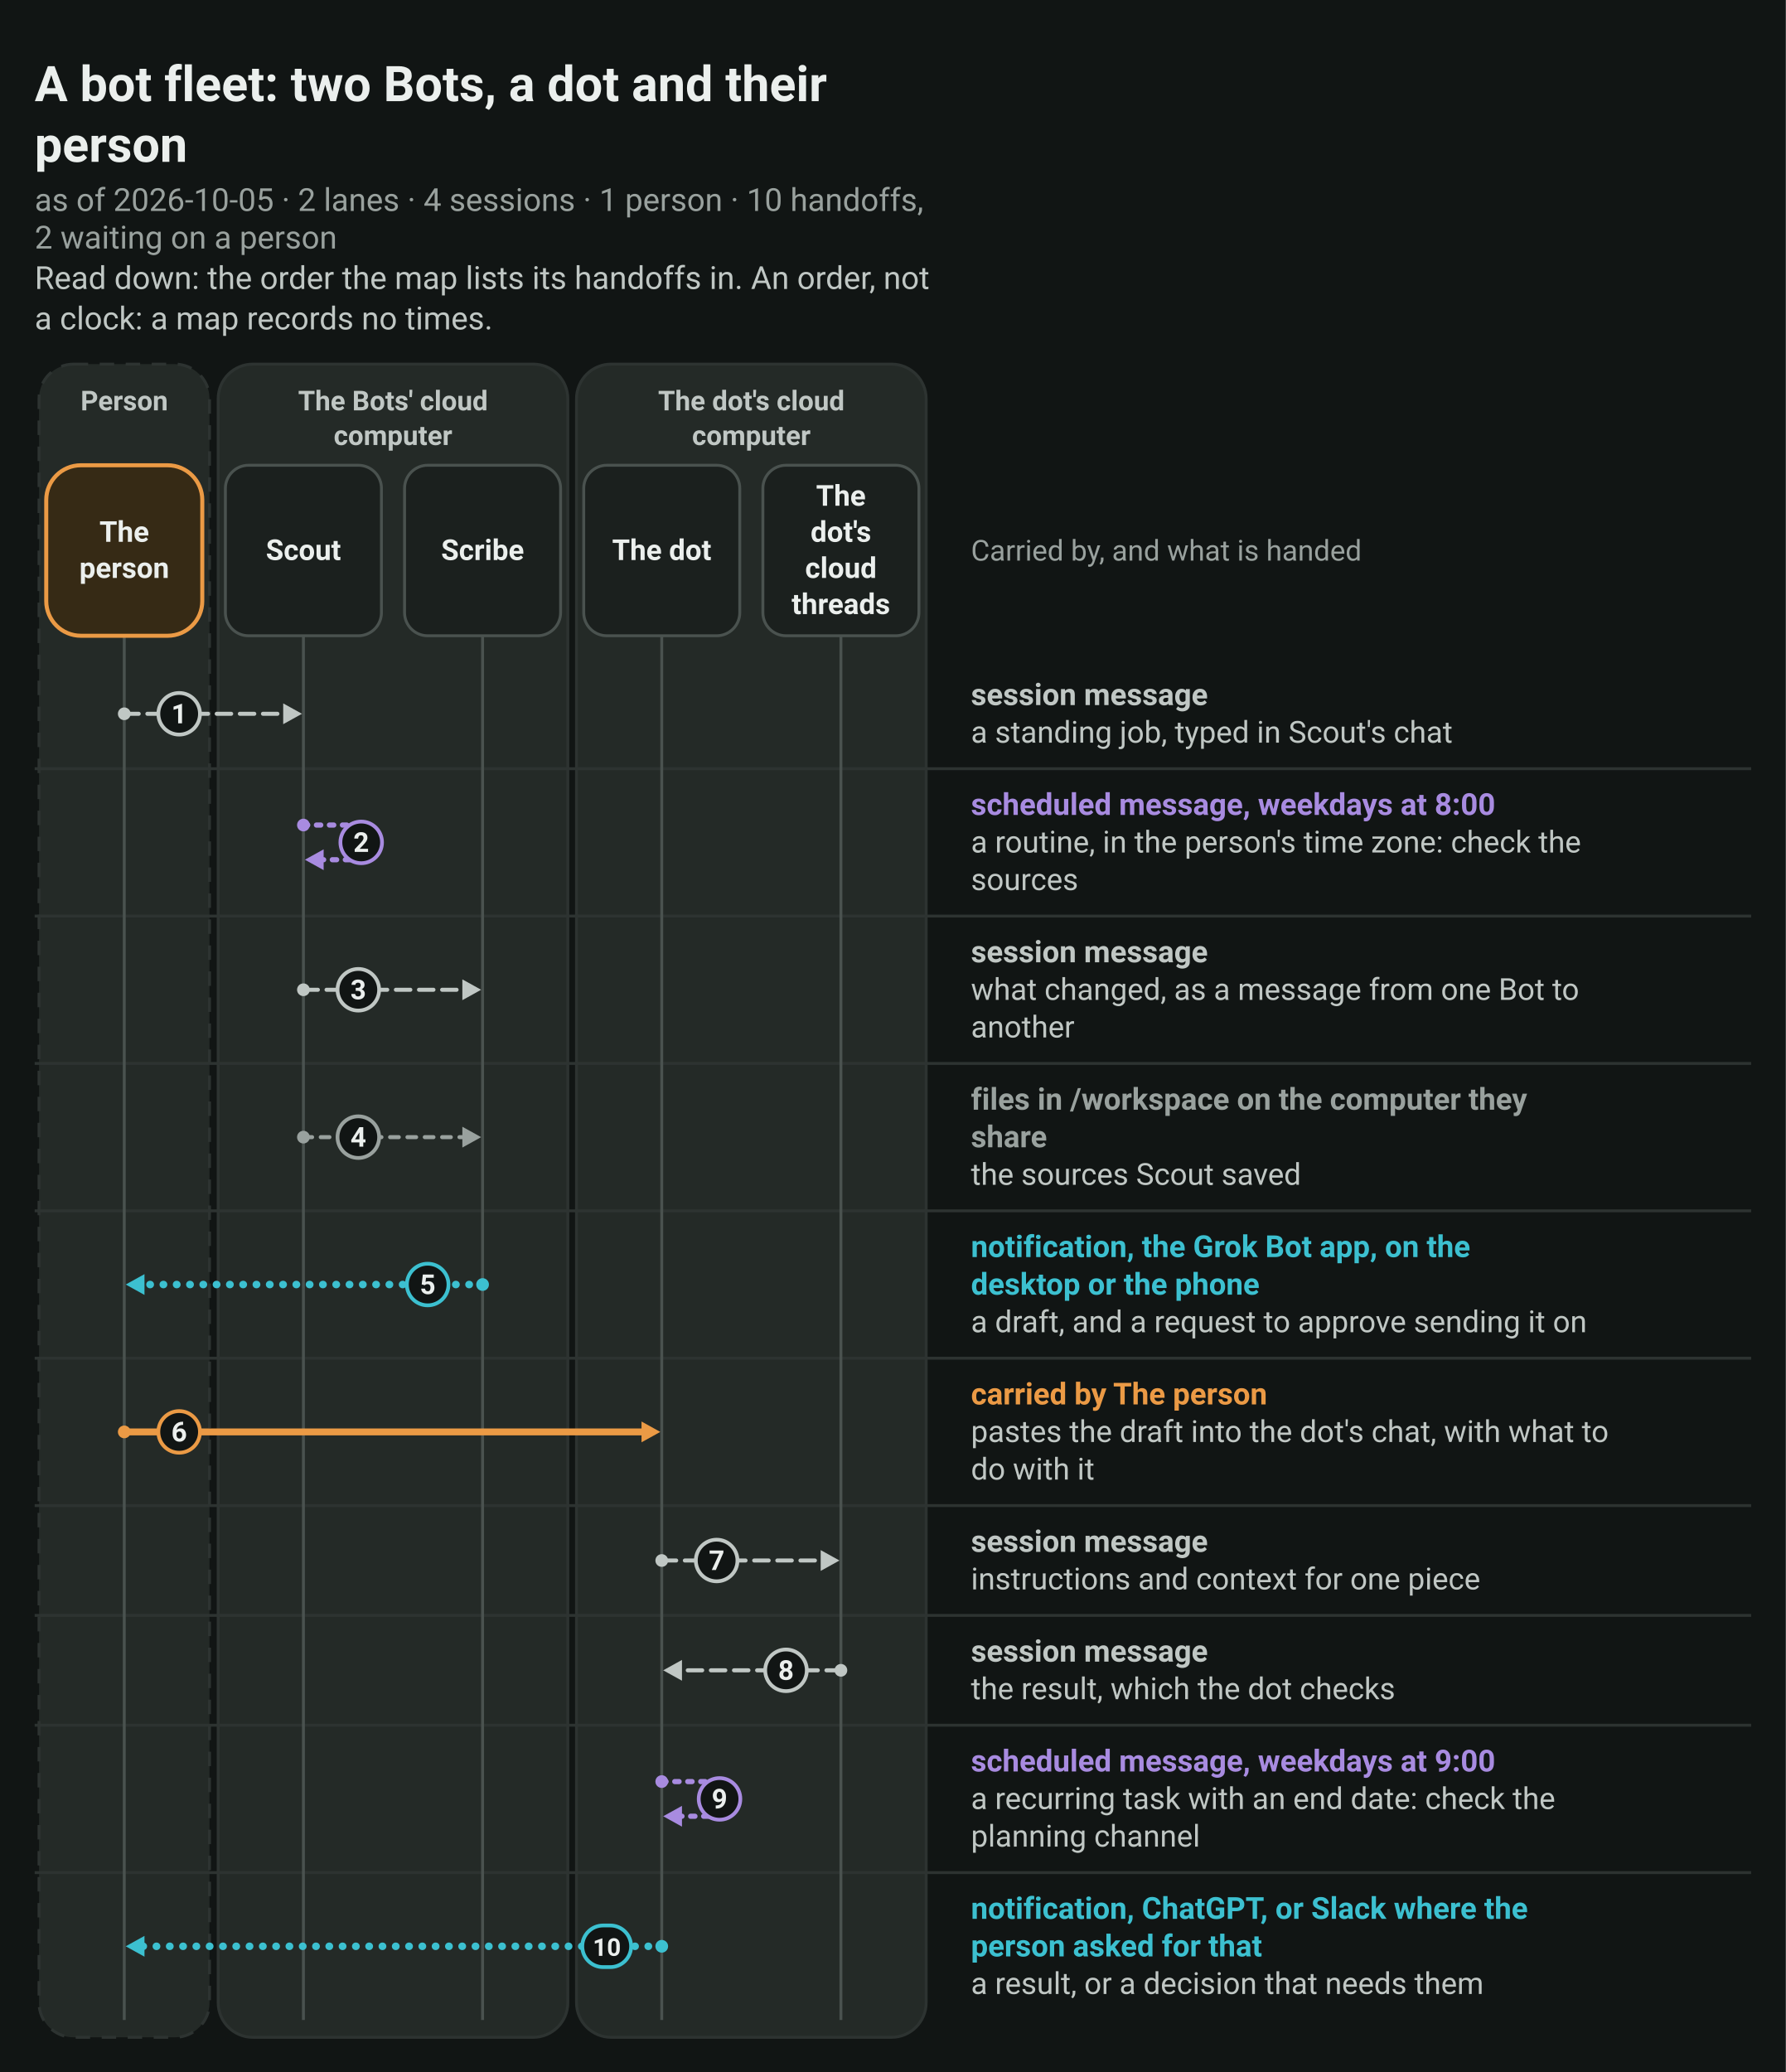
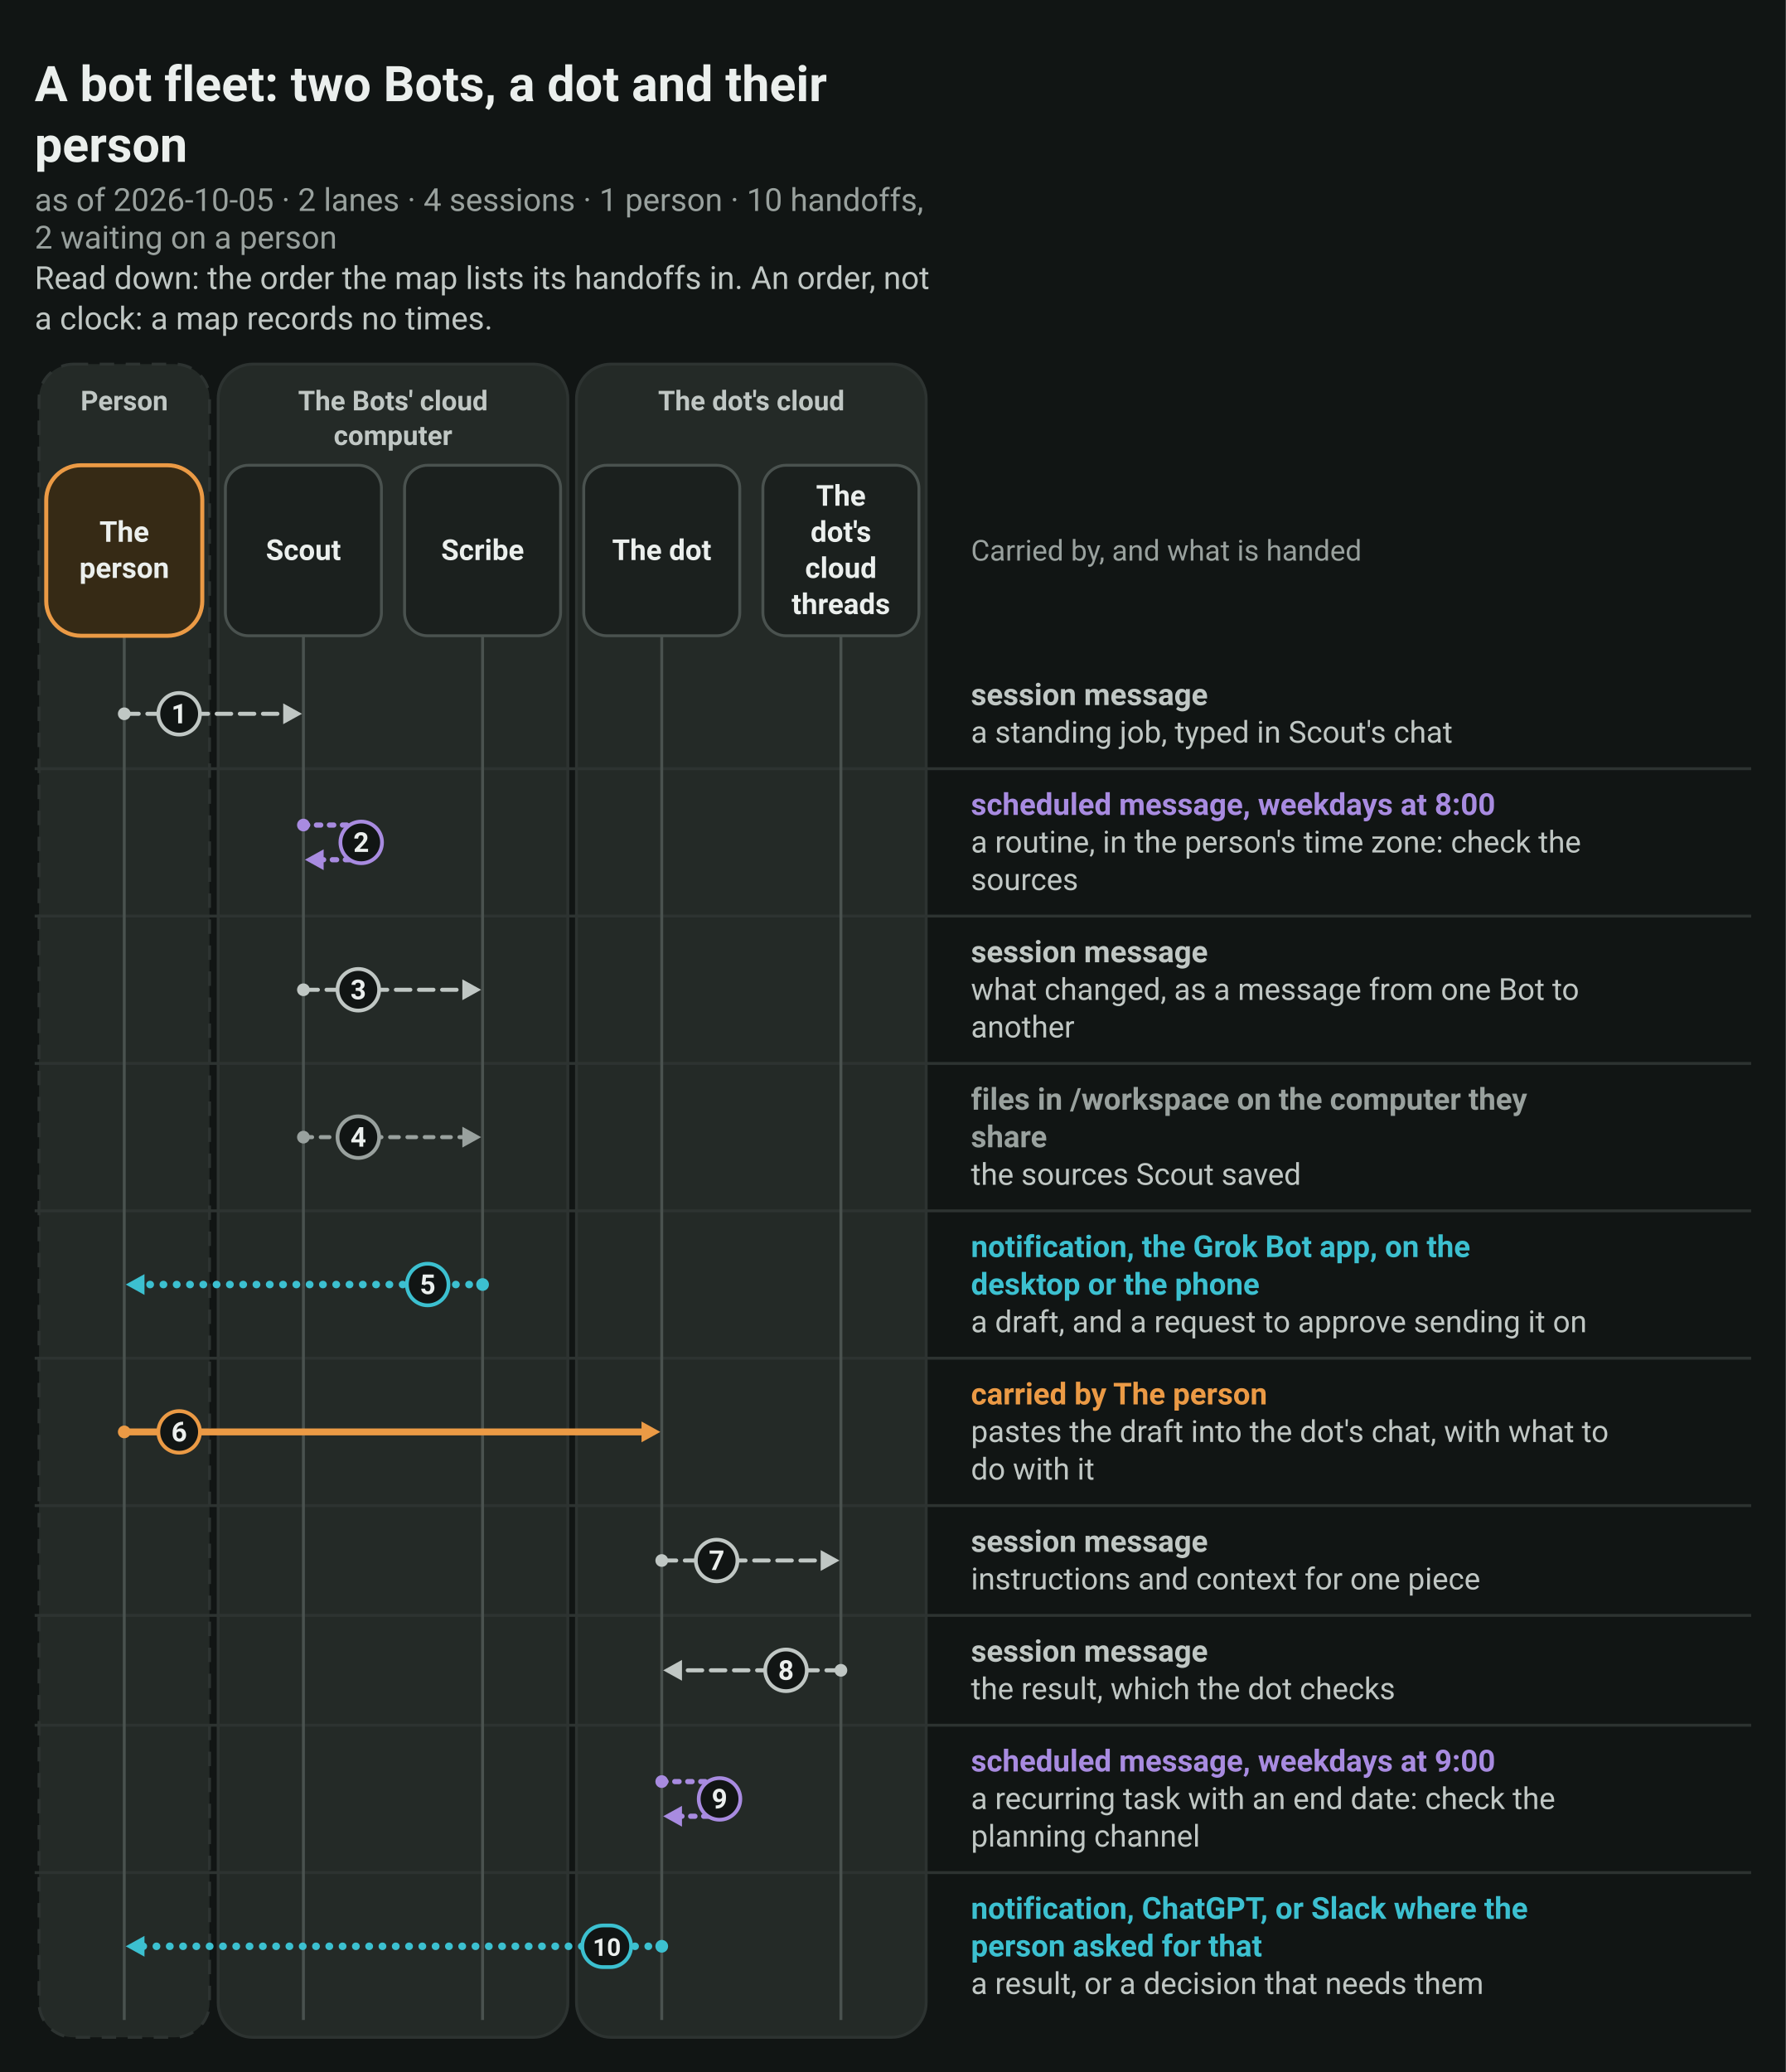
<svg xmlns="http://www.w3.org/2000/svg" class="grooph-picture" data-picture="sequence" viewBox="0 0 618 717" width="618" height="717" role="img" font-family="system-ui, -apple-system, 'Segoe UI', Roboto, 'Helvetica Neue', Arial, sans-serif">
  <rect x="0" y="0" width="618" height="717" style="fill:#111514" />
  <text x="12" y="35" font-size="17" font-weight="700" style="fill:#ebefed">A bot fleet: two Bots, a dot and their</text>
  <text x="12" y="56" font-size="17" font-weight="700" style="fill:#ebefed">person</text>
  <text x="12" y="73" font-size="11" style="fill:#99a19e">as of 2026-10-05 · 2 lanes · 4 sessions · 1 person · 10 handoffs,</text>
  <text x="12" y="86" font-size="11" style="fill:#99a19e">2 waiting on a person</text>
  <text x="12" y="100" font-size="11" style="fill:#c0c7c4">Read down: the order the map lists its handoffs in. An order, not</text>
  <text x="12" y="114" font-size="11" style="fill:#c0c7c4">a clock: a map records no times.</text>
  <text x="336" y="194" font-size="10" style="fill:#99a19e">Carried by, and what is handed</text>
  <g data-people="">
    <rect x="13.5" y="126" width="59" height="579" rx="12" stroke-width="1" stroke-dasharray="5 4" style="fill:#242a27;stroke:#2d3331" />
    <text x="43" y="142" font-size="9.5" font-weight="700" text-anchor="middle" style="fill:#c0c7c4">Person</text>
  </g>
  <g data-lane="bots-computer">
    <rect x="75.5" y="126" width="121" height="579" rx="12" stroke-width="1" style="fill:#242a27;stroke:#2d3331" />
    <text x="136" y="142" font-size="9.5" font-weight="700" text-anchor="middle" style="fill:#c0c7c4">The Bots' cloud</text>
    <text x="136" y="154" font-size="9.5" font-weight="700" text-anchor="middle" style="fill:#c0c7c4">computer</text>
  </g>
  <g data-lane="dot-computer">
    <rect x="199.5" y="126" width="121" height="579" rx="12" stroke-width="1" style="fill:#242a27;stroke:#2d3331" />
    <text x="260" y="142" font-size="9.5" font-weight="700" text-anchor="middle" style="fill:#c0c7c4">The dot's cloud</text>
-     <text x="260" y="154" font-size="9.5" font-weight="700" text-anchor="middle" style="fill:#c0c7c4">computer</text>
  </g>
  <path d="M12,266 H606" stroke-width="1" style="stroke:#2d3331" />
  <path d="M12,317 H606" stroke-width="1" style="stroke:#2d3331" />
  <path d="M12,368 H606" stroke-width="1" style="stroke:#2d3331" />
  <path d="M12,419 H606" stroke-width="1" style="stroke:#2d3331" />
  <path d="M12,470 H606" stroke-width="1" style="stroke:#2d3331" />
  <path d="M12,521 H606" stroke-width="1" style="stroke:#2d3331" />
  <path d="M12,559 H606" stroke-width="1" style="stroke:#2d3331" />
  <path d="M12,597 H606" stroke-width="1" style="stroke:#2d3331" />
  <path d="M12,648 H606" stroke-width="1" style="stroke:#2d3331" />
  <path d="M43,220 V699" stroke-width="1" style="stroke:#4a524f" />
  <path d="M105,220 V699" stroke-width="1" style="stroke:#4a524f" />
  <path d="M167,220 V699" stroke-width="1" style="stroke:#4a524f" />
  <path d="M229,220 V699" stroke-width="1" style="stroke:#4a524f" />
  <path d="M291,220 V699" stroke-width="1" style="stroke:#4a524f" />
  <g data-person="person">
    <rect data-card="" x="16" y="161" width="54" height="59" rx="12" stroke-width="1.4" style="fill:#362a15;stroke:#eb9a45" />
    <text x="43" y="187.5" font-size="10" font-weight="700" text-anchor="middle" style="fill:#ebefed">The</text>
    <text x="43" y="200" font-size="10" font-weight="700" text-anchor="middle" style="fill:#ebefed">person</text>
  </g>
  <g data-session="scout">
    <rect data-card="" x="78" y="161" width="54" height="59" rx="8" stroke-width="1" style="fill:#1b201e;stroke:#4a524f" />
    <text x="105" y="193.8" font-size="10" font-weight="700" text-anchor="middle" style="fill:#ebefed">Scout</text>
  </g>
  <g data-session="scribe">
    <rect data-card="" x="140" y="161" width="54" height="59" rx="8" stroke-width="1" style="fill:#1b201e;stroke:#4a524f" />
    <text x="167" y="193.8" font-size="10" font-weight="700" text-anchor="middle" style="fill:#ebefed">Scribe</text>
  </g>
  <g data-session="dot">
    <rect data-card="" x="202" y="161" width="54" height="59" rx="8" stroke-width="1" style="fill:#1b201e;stroke:#4a524f" />
    <text x="229" y="193.8" font-size="10" font-weight="700" text-anchor="middle" style="fill:#ebefed">The dot</text>
  </g>
  <g data-session="dot-threads">
    <rect data-card="" x="264" y="161" width="54" height="59" rx="8" stroke-width="1" style="fill:#1b201e;stroke:#4a524f" />
    <text x="291" y="175" font-size="10" font-weight="700" text-anchor="middle" style="fill:#ebefed">The</text>
    <text x="291" y="187.5" font-size="10" font-weight="700" text-anchor="middle" style="fill:#ebefed">dot's</text>
    <text x="291" y="200" font-size="10" font-weight="700" text-anchor="middle" style="fill:#ebefed">cloud</text>
    <text x="291" y="212.5" font-size="10" font-weight="700" text-anchor="middle" style="fill:#ebefed">threads</text>
  </g>
  <g data-handoff="h-job">
    <rect data-row="" x="8" y="229.5" width="602" height="35" rx="8" style="fill:transparent" />
    <path d="M43,247 H99.5" fill="none" stroke-width="1.4" stroke-linecap="round" stroke-dasharray="5 3" style="stroke:#c0c7c4" />
    <circle cx="43" cy="247" r="2.2" style="fill:#c0c7c4" />
    <path d="M104.5,247 l-6.5,-3.6 v7.2 z" style="fill:#c0c7c4" />
    <circle cx="62" cy="247" r="7.2" stroke-width="1.3" style="fill:#111514;stroke:#c0c7c4" />
    <text x="62" y="250.3" font-size="9.5" font-weight="700" text-anchor="middle" style="fill:#ebefed">1</text>
    <text x="336" y="244" font-size="10.5" font-weight="700" style="fill:#c0c7c4">session message</text>
    <text x="336" y="257" font-size="10.5" style="fill:#c0c7c4">a standing job, typed in Scout's chat</text>
  </g>
  <g data-handoff="h-routine">
    <rect data-row="" x="8" y="267.5" width="602" height="48" rx="8" style="fill:transparent" />
    <path d="M105,285.5 h20 v12 H110.5" fill="none" stroke-width="1.8" stroke-linecap="round" stroke-dasharray="1.5 3" style="stroke:#a88be0" />
    <circle cx="105" cy="285.5" r="2.2" style="fill:#a88be0" />
    <path d="M105.5,297.5 l6.5,-3.6 v7.2 z" style="fill:#a88be0" />
    <circle cx="125" cy="291.5" r="7.2" stroke-width="1.3" style="fill:#111514;stroke:#a88be0" />
    <text x="125" y="294.8" font-size="9.5" font-weight="700" text-anchor="middle" style="fill:#ebefed">2</text>
    <text x="336" y="282" font-size="10.5" font-weight="700" style="fill:#a88be0">scheduled message, weekdays at 8:00</text>
    <text x="336" y="295" font-size="10.5" style="fill:#c0c7c4">a routine, in the person's time zone: check the</text>
    <text x="336" y="308" font-size="10.5" style="fill:#c0c7c4">sources</text>
  </g>
  <g data-handoff="h-found">
    <rect data-row="" x="8" y="318.5" width="602" height="48" rx="8" style="fill:transparent" />
    <path d="M105,342.5 H161.5" fill="none" stroke-width="1.4" stroke-linecap="round" stroke-dasharray="5 3" style="stroke:#c0c7c4" />
    <circle cx="105" cy="342.5" r="2.2" style="fill:#c0c7c4" />
    <path d="M166.5,342.5 l-6.5,-3.6 v7.2 z" style="fill:#c0c7c4" />
    <circle cx="124" cy="342.5" r="7.2" stroke-width="1.3" style="fill:#111514;stroke:#c0c7c4" />
    <text x="124" y="345.8" font-size="9.5" font-weight="700" text-anchor="middle" style="fill:#ebefed">3</text>
    <text x="336" y="333" font-size="10.5" font-weight="700" style="fill:#c0c7c4">session message</text>
    <text x="336" y="346" font-size="10.5" style="fill:#c0c7c4">what changed, as a message from one Bot to</text>
    <text x="336" y="359" font-size="10.5" style="fill:#c0c7c4">another</text>
  </g>
  <g data-handoff="h-files">
    <rect data-row="" x="8" y="369.5" width="602" height="48" rx="8" style="fill:transparent" />
    <path d="M105,393.5 H161.5" fill="none" stroke-width="1.4" stroke-linecap="round" stroke-dasharray="3 3" style="stroke:#99a19e" />
    <circle cx="105" cy="393.5" r="2.2" style="fill:#99a19e" />
    <path d="M166.5,393.5 l-6.5,-3.6 v7.2 z" style="fill:#99a19e" />
    <circle cx="124" cy="393.5" r="7.2" stroke-width="1.3" style="fill:#111514;stroke:#99a19e" />
    <text x="124" y="396.8" font-size="9.5" font-weight="700" text-anchor="middle" style="fill:#ebefed">4</text>
    <text x="336" y="384" font-size="10.5" font-weight="700" style="fill:#99a19e">files in /workspace on the computer they</text>
    <text x="336" y="397" font-size="10.5" font-weight="700" style="fill:#99a19e">share</text>
    <text x="336" y="410" font-size="10.5" style="fill:#c0c7c4">the sources Scout saved</text>
  </g>
  <g data-handoff="h-draft">
    <rect data-row="" x="8" y="420.5" width="602" height="48" rx="8" style="fill:transparent" />
    <path d="M167,444.5 H48.5" fill="none" stroke-width="2.6" stroke-linecap="round" stroke-dasharray="0.1 4.5" style="stroke:#3cc0d0" />
    <circle cx="167" cy="444.5" r="2.2" style="fill:#3cc0d0" />
    <path d="M43.5,444.5 l6.5,-3.6 v7.2 z" style="fill:#3cc0d0" />
    <circle cx="148" cy="444.5" r="7.2" stroke-width="1.3" style="fill:#111514;stroke:#3cc0d0" />
    <text x="148" y="447.8" font-size="9.5" font-weight="700" text-anchor="middle" style="fill:#ebefed">5</text>
    <text x="336" y="435" font-size="10.5" font-weight="700" style="fill:#3cc0d0">notification, the Grok Bot app, on the</text>
    <text x="336" y="448" font-size="10.5" font-weight="700" style="fill:#3cc0d0">desktop or the phone</text>
    <text x="336" y="461" font-size="10.5" style="fill:#c0c7c4">a draft, and a request to approve sending it on</text>
  </g>
  <g data-handoff="h-carry">
    <rect data-row="" x="8" y="471.5" width="602" height="48" rx="8" style="fill:transparent" />
    <path d="M43,495.5 H223.5" fill="none" stroke-width="2.4" stroke-linecap="round" style="stroke:#eb9a45" />
    <circle cx="43" cy="495.5" r="2.2" style="fill:#eb9a45" />
    <path d="M228.5,495.5 l-6.5,-3.6 v7.2 z" style="fill:#eb9a45" />
    <circle cx="62" cy="495.5" r="7.2" stroke-width="1.3" style="fill:#111514;stroke:#eb9a45" />
    <text x="62" y="498.8" font-size="9.5" font-weight="700" text-anchor="middle" style="fill:#ebefed">6</text>
    <text x="336" y="486" font-size="10.5" font-weight="700" style="fill:#eb9a45">carried by The person</text>
    <text x="336" y="499" font-size="10.5" style="fill:#c0c7c4">pastes the draft into the dot's chat, with what to</text>
    <text x="336" y="512" font-size="10.5" style="fill:#c0c7c4">do with it</text>
  </g>
  <g data-handoff="h-piece">
    <rect data-row="" x="8" y="522.5" width="602" height="35" rx="8" style="fill:transparent" />
    <path d="M229,540 H285.5" fill="none" stroke-width="1.4" stroke-linecap="round" stroke-dasharray="5 3" style="stroke:#c0c7c4" />
    <circle cx="229" cy="540" r="2.2" style="fill:#c0c7c4" />
    <path d="M290.5,540 l-6.5,-3.6 v7.2 z" style="fill:#c0c7c4" />
    <circle cx="248" cy="540" r="7.2" stroke-width="1.3" style="fill:#111514;stroke:#c0c7c4" />
    <text x="248" y="543.3" font-size="9.5" font-weight="700" text-anchor="middle" style="fill:#ebefed">7</text>
    <text x="336" y="537" font-size="10.5" font-weight="700" style="fill:#c0c7c4">session message</text>
    <text x="336" y="550" font-size="10.5" style="fill:#c0c7c4">instructions and context for one piece</text>
  </g>
  <g data-handoff="h-result">
    <rect data-row="" x="8" y="560.5" width="602" height="35" rx="8" style="fill:transparent" />
    <path d="M291,578 H234.5" fill="none" stroke-width="1.4" stroke-linecap="round" stroke-dasharray="5 3" style="stroke:#c0c7c4" />
    <circle cx="291" cy="578" r="2.2" style="fill:#c0c7c4" />
    <path d="M229.5,578 l6.5,-3.6 v7.2 z" style="fill:#c0c7c4" />
    <circle cx="272" cy="578" r="7.2" stroke-width="1.3" style="fill:#111514;stroke:#c0c7c4" />
    <text x="272" y="581.3" font-size="9.5" font-weight="700" text-anchor="middle" style="fill:#ebefed">8</text>
    <text x="336" y="575" font-size="10.5" font-weight="700" style="fill:#c0c7c4">session message</text>
    <text x="336" y="588" font-size="10.5" style="fill:#c0c7c4">the result, which the dot checks</text>
  </g>
  <g data-handoff="h-recurring">
    <rect data-row="" x="8" y="598.5" width="602" height="48" rx="8" style="fill:transparent" />
    <path d="M229,616.5 h20 v12 H234.5" fill="none" stroke-width="1.8" stroke-linecap="round" stroke-dasharray="1.5 3" style="stroke:#a88be0" />
    <circle cx="229" cy="616.5" r="2.2" style="fill:#a88be0" />
    <path d="M229.5,628.5 l6.5,-3.6 v7.2 z" style="fill:#a88be0" />
    <circle cx="249" cy="622.5" r="7.2" stroke-width="1.3" style="fill:#111514;stroke:#a88be0" />
    <text x="249" y="625.8" font-size="9.5" font-weight="700" text-anchor="middle" style="fill:#ebefed">9</text>
    <text x="336" y="613" font-size="10.5" font-weight="700" style="fill:#a88be0">scheduled message, weekdays at 9:00</text>
    <text x="336" y="626" font-size="10.5" style="fill:#c0c7c4">a recurring task with an end date: check the</text>
    <text x="336" y="639" font-size="10.5" style="fill:#c0c7c4">planning channel</text>
  </g>
  <g data-handoff="h-decision">
    <rect data-row="" x="8" y="649.5" width="602" height="48" rx="8" style="fill:transparent" />
    <path d="M229,673.5 H48.5" fill="none" stroke-width="2.6" stroke-linecap="round" stroke-dasharray="0.1 4.5" style="stroke:#3cc0d0" />
    <circle cx="229" cy="673.5" r="2.2" style="fill:#3cc0d0" />
    <path d="M43.5,673.5 l6.5,-3.6 v7.2 z" style="fill:#3cc0d0" />
    <rect x="201.5" y="666.3" width="16.9" height="14.4" rx="7.2" stroke-width="1.3" style="fill:#111514;stroke:#3cc0d0" />
    <text x="210" y="676.8" font-size="8.5" font-weight="700" text-anchor="middle" style="fill:#ebefed">10</text>
    <text x="336" y="664" font-size="10.5" font-weight="700" style="fill:#3cc0d0">notification, ChatGPT, or Slack where the</text>
    <text x="336" y="677" font-size="10.5" font-weight="700" style="fill:#3cc0d0">person asked for that</text>
    <text x="336" y="690" font-size="10.5" style="fill:#c0c7c4">a result, or a decision that needs them</text>
  </g>
</svg>
